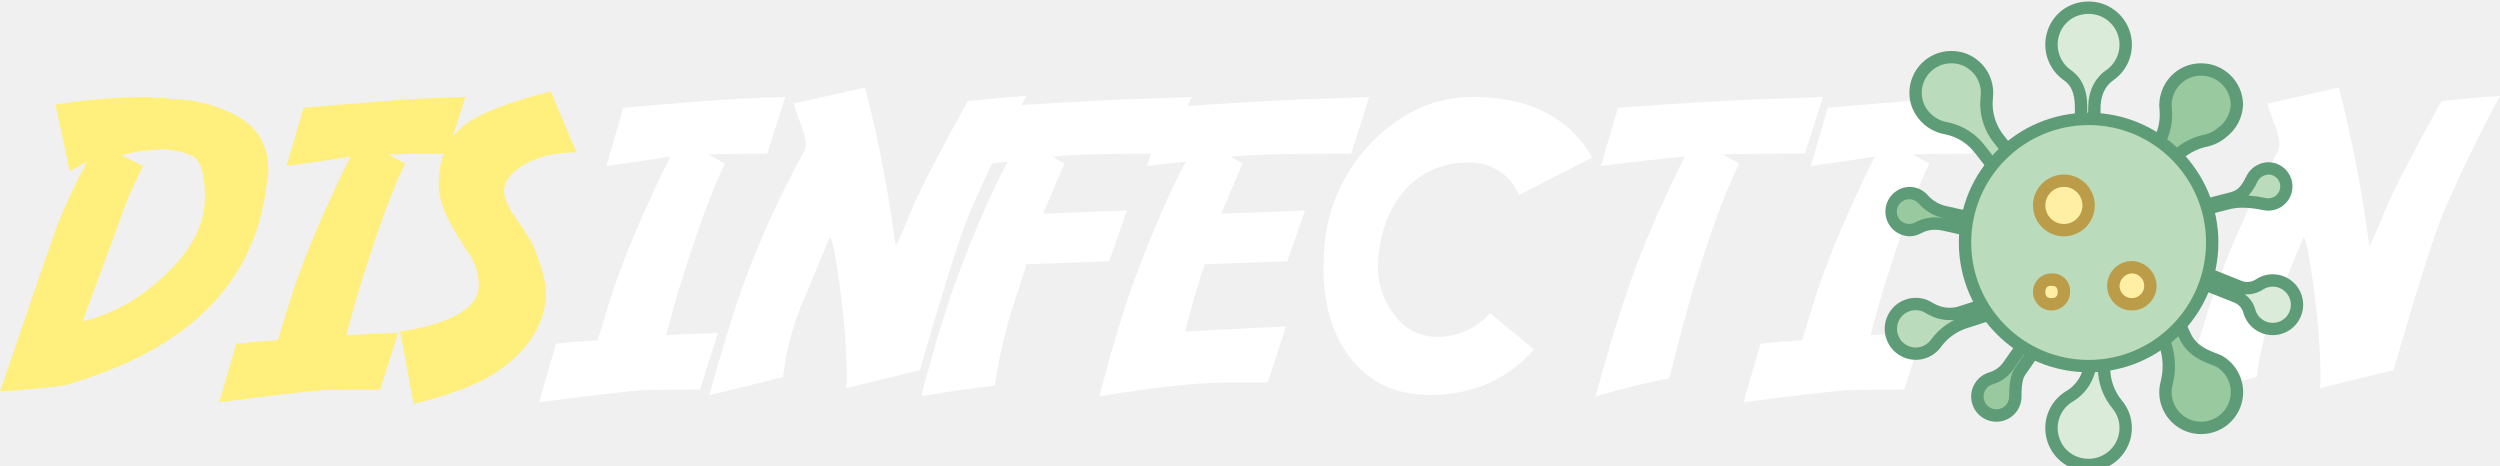
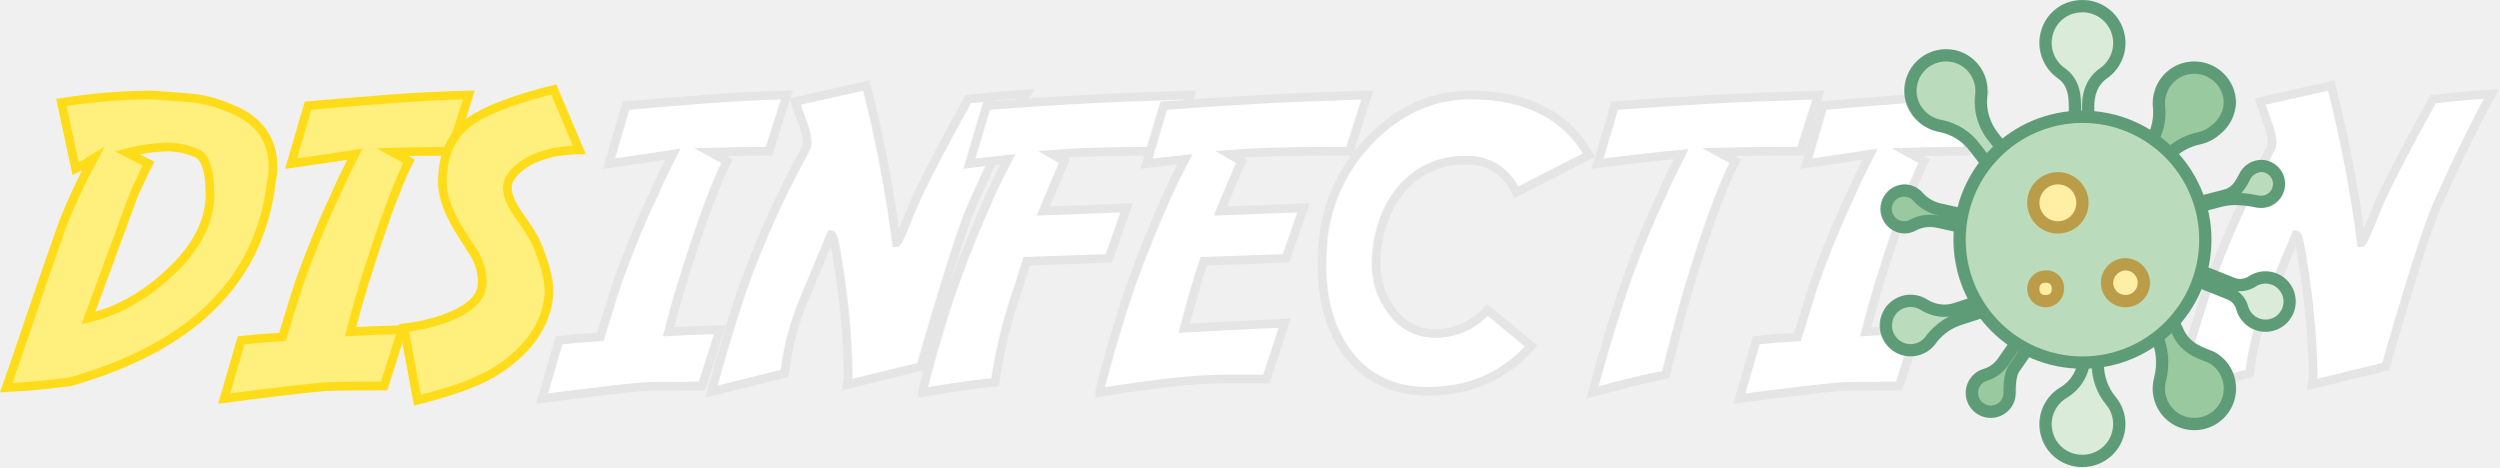
- <svg xmlns="http://www.w3.org/2000/svg" viewBox="0 0 572.418 106.64">
-   <defs>
-     <style>.a{fill:#ffef7c;}.b{fill:#fff;}.c{fill:#99c99e;}.d{fill:#5e9c77;}.e{fill:#bbdcbc;}.f{fill:#daebd9;}.g{fill:#ffefa4;}.h{fill:#bb9c48;}</style>
+ <svg xmlns="http://www.w3.org/2000/svg" viewBox="0 0 575.605 107.541" version="1.1" id="svg86" width="575.605" height="107.541">
+   <defs id="defs4">
+     <style id="style2">.a{fill:#ffef7c;}.b{fill:#fff;}.c{fill:#99c99e;}.d{fill:#5e9c77;}.e{fill:#bbdcbc;}.f{fill:#daebd9;}.g{fill:#ffefa4;}.h{fill:#bb9c48;}</style>
  </defs>
-   <path class="a" d="M18.307,87.148l-3.339,1.057Q7.066,89.264,0,89.6,1.112,86.48,5.9,72.4q2.337-7.011,7.234-20.866a134.257,134.257,0,0,1,6.845-14.58q-1.5.948-4.007,2.227L12.687,23.936A135.913,135.913,0,0,1,32.5,22.211q1.891,0,4.285.223,6.621.5,7.568.667a32.476,32.476,0,0,1,7.734,2.393q9.348,3.9,9.349,13.355a14.45,14.45,0,0,1-.39,3.394Q57.257,74.741,18.307,87.148ZM27.655,49.81,18.919,73.571Q30.048,70.957,39.4,61.385q7.512-7.846,7.512-16.248,0-8.514-3.283-9.627a18.05,18.05,0,0,0-5.954-1.336H37.5a42.189,42.189,0,0,0-9.682,1.336l4.952,2.5q-.668,1.168-3.338,7.011Q28.935,46.417,27.655,49.81Z" />
-   <path class="a" d="M63.6,77.912l1.558-5.064q.5-1.725,2.226-7.067a216.177,216.177,0,0,1,8.458-20.644q1.391-3.284,4.451-9.293-4.841.78-14.69,2.17L69.5,24.659q7.012-.612,17.584-1.447,11.073-.834,19.476-1l-4.118,12.965q-8.569,0-13.522.167l3.84,2.114q-1.337,2.56-3.339,7.68-2.559,6.288-7.067,20.644-1.614,5.287-3.06,10.962,1.446-.055,4.952-.278l6.9-.223L87.028,89.207q-10.406,0-13.577.167-5.121.39-23.26,2.727l3.9-13.411,4.451-.445Q60.485,78.134,63.6,77.912Z" />
-   <path class="a" d="M131.989,34.842a36.077,36.077,0,0,0-6.288.668q-6.567,1.559-9.348,5.342a4.744,4.744,0,0,0-.946,2.782q0,2.45,2.56,6.121a61.659,61.659,0,0,1,3.894,6.01q3.115,7.29,3.117,11.351v1.113Q124.087,78.3,113.4,85.368q-5.787,3.9-18.7,7.122L91.591,75.852a43.935,43.935,0,0,0,8.792-1.947q9.236-3.172,9.237-8.458v-.556a13.353,13.353,0,0,0-1.725-6.01q-.947-1.391-3.283-5.119-4.173-6.623-4.174-11.463,0-10.35,7.735-14.913,5.955-3.45,17.918-6.455Z" />
-   <path class="b" d="M136.83,77.912l1.559-5.064q.5-1.725,2.225-7.067a216.708,216.708,0,0,1,8.458-20.644q1.39-3.284,4.451-9.293-4.839.78-14.689,2.17l3.9-13.355q7.011-.612,17.584-1.447,11.072-.834,19.475-1l-4.117,12.965q-8.571,0-13.523.167l3.84,2.114q-1.335,2.56-3.339,7.68-2.559,6.288-7.066,20.644-1.614,5.287-3.061,10.962,1.446-.055,4.953-.278l6.9-.223-4.118,12.965q-10.407,0-13.577.167-5.121.39-23.26,2.727l3.895-13.411,4.452-.445Q133.712,78.134,136.83,77.912Z" />
-   <path class="b" d="M181.735,23.713,198.1,20.04a306.235,306.235,0,0,1,6.956,36.17q.278,0,2-4.118l1.781-4.34q2.892-6.789,12.742-24.6l1.836-.167q5.008-.612,11.574-1-5.953,10.851-12.575,25.764-2.337,5.4-6.956,20.644-1.279,4.062-4.841,16.36L193.7,88.873a13.738,13.738,0,0,0,.223-2.893,178.13,178.13,0,0,0-2.393-25.374q-.889-6.231-1.558-6.233L184.128,68.4a62.355,62.355,0,0,0-4.841,17.918l-16.86,4.173q2.949-10.9,6.622-22.091a211.5,211.5,0,0,1,8.4-20.644q2.448-5.343,6.788-13.355a4.48,4.48,0,0,0,.279-1.336,15.448,15.448,0,0,0-1.168-4.618Q181.9,24.383,181.735,23.713Z" />
-   <path class="b" d="M227.754,88.317q-7.345.78-16.693,2.393v-.167q0-.612,2.336-8.959,2.783-9.683,4.953-15.8,3.674-10.239,8.346-20.644,1.782-3.9,4.007-8.125-4.73.5-8.848,1l3.952-13.355q9.236-.721,22.09-1.447,7.68-.444,24.818-1L268.6,35.176h-5.119q-14.413,0-22.538.668l2.783,1.613q-.667,1.449-3.283,7.68-.723,1.614-1.614,3.783l19.2-.723-4.061,11.63-18.919.668q-1,3.283-1.614,5.119A120.942,120.942,0,0,0,227.754,88.317Z" />
-   <path class="b" d="M313.5,22.211l-4.117,12.965h-5.12q-14.414,0-22.537.668l2.783,1.613q-.669,1.449-3.283,7.68-.724,1.614-1.614,3.783l19.2-.723-4.062,11.63-18.92.668q-2.058,6.066-4.507,15.413,7.734-.444,23.149-1.168l-4.23,12.854h-9.57q-9.8,0-28.824,3.116v-.167q0-.612,2.337-8.959,2.781-9.683,4.952-15.8,3.672-10.239,8.346-20.644,1.782-3.9,4.007-8.125-4.729.5-8.847,1L266.6,24.659q9.236-.721,22.091-1.447Q296.365,22.768,313.5,22.211Z" />
-   <path class="b" d="M351.23,80.026q-9.293,10.406-23.816,10.406-11.74,0-18.307-8.57-6.066-7.9-6.065-20.533,0-2.726.278-5.787a38.372,38.372,0,0,1,11.185-23.371q9.96-9.96,22.759-9.96,19.308,0,27.321,13.855l-16.805,8.57a11.917,11.917,0,0,0-11.63-7.4,18.711,18.711,0,0,0-13.855,5.62q-5.231,5.4-6.511,14.3a26.883,26.883,0,0,0-.277,3.506,17.864,17.864,0,0,0,3.727,11.407,12.143,12.143,0,0,0,10.073,5.063,15.809,15.809,0,0,0,11.851-5.453Z" />
-   <path class="b" d="M417.393,22.211l-4.119,12.965h-5.341q-7.846,0-13.578.167l3.895,2.114q-4.284,8.181-10.461,28.324-2.226,7.624-5.564,20.756l-.446.166q-6.009,1.114-16.415,4.007,3.284-12.465,7.512-24.929a208.742,208.742,0,0,1,8.458-20.644q1.337-3.172,4.452-9.293-8.46.78-19.253,2.17l3.95-13.355q9.682-.721,22.091-1.447Q400.2,22.768,417.393,22.211Z" />
-   <path class="b" d="M412.606,77.912l1.559-5.064q.5-1.725,2.226-7.067a216.177,216.177,0,0,1,8.458-20.644q1.389-3.284,4.451-9.293-4.841.78-14.69,2.17l3.895-13.355q7.013-.612,17.584-1.447,11.073-.834,19.475-1l-4.117,12.965q-8.571,0-13.522.167l3.84,2.114q-1.336,2.56-3.339,7.68-2.559,6.288-7.067,20.644-1.614,5.287-3.06,10.962,1.446-.055,4.952-.278l6.9-.223-4.118,12.965q-10.406,0-13.577.167-5.121.39-23.26,2.727l3.9-13.411,4.451-.445Q409.49,78.134,412.606,77.912Z" />
-   <path class="b" d="M519.166,23.713l16.359-3.673a306.032,306.032,0,0,1,6.956,36.17q.279,0,2-4.118l1.782-4.34q2.891-6.789,12.742-24.6l1.836-.167q5.008-.612,11.574-1-5.955,10.851-12.575,25.764-2.338,5.4-6.956,20.644-1.281,4.062-4.841,16.36L531.13,88.873a13.807,13.807,0,0,0,.223-2.893,178.13,178.13,0,0,0-2.393-25.374q-.891-6.231-1.559-6.233L521.559,68.4a62.322,62.322,0,0,0-4.841,17.918l-16.861,4.173q2.949-10.9,6.622-22.091a211.79,211.79,0,0,1,8.4-20.644q2.448-5.343,6.788-13.355a4.5,4.5,0,0,0,.278-1.336,15.417,15.417,0,0,0-1.168-4.618Q519.331,24.383,519.166,23.713Z" />
-   <path class="c" d="M504,97.974a8.156,8.156,0,0,1-7.884-10.352,15.549,15.549,0,0,0-1.033-10.482L488.91,63.262l4.426-1.967c1.468,3.356,5.368,12.254,6.987,15.692,1.55,3.305,4.728,4.517,6.627,5.241a8.784,8.784,0,0,1,1.206.509,8.239,8.239,0,0,1,4.027,7.053A8.186,8.186,0,0,1,504,97.974Z" />
-   <path class="d" d="M492.611,63.166c1.732,3.956,4.967,11.305,6.43,14.421,1.794,3.82,5.3,5.159,7.4,5.957.356.136.846.323.993.407A6.773,6.773,0,0,1,504,96.559a6.742,6.742,0,0,1-6.523-8.55,16.961,16.961,0,0,0-1.1-11.446L490.78,63.978l1.831-.812m1.455-3.744-7.021,3.121,6.743,15.171a14.089,14.089,0,0,1,.965,9.52,9.582,9.582,0,0,0,6.792,11.852,10.186,10.186,0,0,0,2.451.3,9.6,9.6,0,0,0,4.879-17.874c-1.43-.846-5.55-1.466-7.273-5.134C499.59,72.1,494.066,59.422,494.066,59.422Z" />
-   <path class="c" d="M489.543,38.752l3.314-4.143a12.768,12.768,0,0,0,3.014-9.548,8.019,8.019,0,0,1,.413-3.682,8.122,8.122,0,0,1,5.615-5.218,8.241,8.241,0,0,1,10.284,7.726,8.38,8.38,0,0,1-3.371,6.438,8.423,8.423,0,0,1-3.486,1.814,13.791,13.791,0,0,0-8.012,4.675l-3.976,4.969Z" />
-   <path class="d" d="M504,17.321a6.812,6.812,0,0,1,6.772,6.6,6.978,6.978,0,0,1-2.85,5.306,7.028,7.028,0,0,1-2.895,1.528,15.207,15.207,0,0,0-8.815,5.176L493.115,39.8l-1.582-1.264,2.431-3.04a14.182,14.182,0,0,0,3.314-10.612,6.6,6.6,0,0,1,.345-3.036,6.769,6.769,0,0,1,4.618-4.308A7.491,7.491,0,0,1,504,17.321m0-2.83a10.188,10.188,0,0,0-2.434.3,9.574,9.574,0,0,0-6.616,6.127,9.389,9.389,0,0,0-.478,4.327,11.491,11.491,0,0,1-2.717,8.484l-4.2,5.247,6,4.8,4.859-6.075a12.4,12.4,0,0,1,7.208-4.18,9.745,9.745,0,0,0,4.078-2.1,9.748,9.748,0,0,0,3.894-7.57A9.6,9.6,0,0,0,504,14.491Z" />
-   <path class="c" d="M445.139,51.425a9.422,9.422,0,0,0-2.077-.235,7.83,7.83,0,0,0-3.848.967,4.089,4.089,0,0,1-2.027.532,4.245,4.245,0,0,1,0-8.484,4.2,4.2,0,0,1,3.226,1.509,9.311,9.311,0,0,0,5.2,2.917l15.358,3.427-.614,2.762Z" />
-   <path class="d" d="M437.185,45.62a2.786,2.786,0,0,1,2.142,1.005A10.655,10.655,0,0,0,445.25,50a10.837,10.837,0,0,0-2.185-.223,9.294,9.294,0,0,0-4.547,1.146,2.685,2.685,0,0,1-1.333.348,2.825,2.825,0,1,1,0-5.649m0-2.83a5.657,5.657,0,0,0,0,11.309,5.532,5.532,0,0,0,2.716-.711,6.425,6.425,0,0,1,3.161-.783,8.262,8.262,0,0,1,1.769.2l16.6,3.7,1.231-5.521L445.923,47.25a7.911,7.911,0,0,1-4.426-2.442A5.616,5.616,0,0,0,437.185,42.79Z" />
-   <path class="c" d="M457.1,95.144a4.347,4.347,0,0,1-1.216-8.518A7.537,7.537,0,0,0,459.83,83.8c1.845-2.7,6.46-9.239,8.336-11.894l2.4,1.681c-1.766,2.488-5.923,8.354-8.082,11.532-.911,1.347-1.033,3.588-1.033,5.6a4.376,4.376,0,0,1-4.329,4.421Z" />
-   <path class="d" d="M468.509,73.877l.079.054q-3.678,5.169-7.276,10.4c-1.129,1.664-1.282,4.165-1.279,6.469a2.927,2.927,0,1,1-3.755-2.816,8.871,8.871,0,0,0,4.715-3.379c1.6-2.337,5.348-7.655,7.516-10.725m-.685-3.936S461.01,79.576,458.661,83a6.068,6.068,0,0,1-3.17,2.261,5.765,5.765,0,1,0,7.372,5.533c0-.988-.022-3.682.79-4.879q4.395-6.369,8.888-12.669Z" />
-   <path class="e" d="M453.5,34.391a12.86,12.86,0,0,0-7.918-5.037A8.516,8.516,0,0,1,438.7,22.52a8.186,8.186,0,0,1,6.833-9.346,8.055,8.055,0,0,1,1.26-.1,8.716,8.716,0,0,1,1.956.223,8.2,8.2,0,0,1,5.815,5.4,8.1,8.1,0,0,1,.34,3.642,12.938,12.938,0,0,0,2.926,9.7L472.8,51.3l-3.829,2.983Z" />
-   <path class="d" d="M446.792,14.491a7.424,7.424,0,0,1,1.639.19,6.791,6.791,0,0,1,5.068,7.465,14.345,14.345,0,0,0,3.212,10.774l14.1,18.134-1.6,1.242-14.6-18.771a14.286,14.286,0,0,0-8.8-5.566,6.776,6.776,0,0,1-1.919-.634,6.89,6.89,0,0,1-3.8-5.006,6.774,6.774,0,0,1,6.693-7.828m0-2.829A9.6,9.6,0,0,0,437.3,22.729a9.742,9.742,0,0,0,5.337,7.126,9.567,9.567,0,0,0,2.722.894,11.511,11.511,0,0,1,7.027,4.511l16.337,21.006,6.062-4.717L458.944,31.182a11.672,11.672,0,0,1-2.643-8.639,9.488,9.488,0,0,0-.394-4.271,9.6,9.6,0,0,0-6.845-6.35A10.146,10.146,0,0,0,446.792,11.662Z" />
-   <path class="e" d="M438.642,80.994a5.7,5.7,0,0,1-1.551-11.189,6.283,6.283,0,0,1,1.554-.2,5.635,5.635,0,0,1,3.008.863,9.012,9.012,0,0,0,4.788,1.418,8.183,8.183,0,0,0,2.536-.4l13.156-4.27.773,2.377L449.5,73.942a13.159,13.159,0,0,0-6.324,4.8A5.66,5.66,0,0,1,438.642,80.994Z" />
-   <path class="d" d="M438.642,71.016a4.226,4.226,0,0,1,2.255.648,10.428,10.428,0,0,0,5.539,1.633,9.481,9.481,0,0,0,1.027-.054,15.4,15.4,0,0,0-5.417,4.644,4.285,4.285,0,0,1-7.581-3.571,4.217,4.217,0,0,1,4.177-3.3m24.4-5.586-14.5,4.706a6.822,6.822,0,0,1-2.1.331,7.6,7.6,0,0,1-4.033-1.2,7.111,7.111,0,0,0-10.7,4.454A7.114,7.114,0,0,0,444.3,79.6a11.814,11.814,0,0,1,5.634-4.313l14.75-4.788Z" />
-   <path class="e" d="M494.954,49.526l4.372-1.118c3.951-1.005,8.926-2.273,11.5-2.966,1.738-.464,3.1-1.044,4.7-4.3a4.317,4.317,0,0,1,3.843-2.6,4.137,4.137,0,1,1-.835,8.19,24.693,24.693,0,0,0-5.034-.6,13.99,13.99,0,0,0-3.5.419L495.175,50.38Z" />
-   <path class="d" d="M519.368,39.961a2.722,2.722,0,1,1-.549,5.385,30.314,30.314,0,0,0-3.979-.58,12.191,12.191,0,0,0,1.953-3,3.035,3.035,0,0,1,2.575-1.8m0-2.83a5.759,5.759,0,0,0-5.114,3.39c-1.395,2.835-2.383,3.181-3.792,3.557-4.692,1.259-17.367,4.435-17.228,4.443l.925,3.586,16.2-4.177a12.508,12.508,0,0,1,3.147-.377,23.849,23.849,0,0,1,4.746.566,5.549,5.549,0,1,0,1.118-10.988Z" />
-   <path class="f" d="M478.227,106.46a9.139,9.139,0,0,1-2.372-.316,8.333,8.333,0,0,1-5.793-5.757,8.422,8.422,0,0,1,3.662-9.57,9.7,9.7,0,0,0,4.924-8.218v-.5a6.6,6.6,0,0,0-.786-2.906,3.243,3.243,0,0,1-.215-.5c.011-.365,1.027-1.1,2.558-1.1s2.544.739,2.544,1.228l-.272.668a7.523,7.523,0,0,0-.719,2.771v1.964a13.173,13.173,0,0,0,3.014,8.393,8.27,8.27,0,0,1,1.939,5.354,8.477,8.477,0,0,1-8.484,8.484Z" />
-   <path class="d" d="M480.205,79.013a2.84,2.84,0,0,1,.886.136,8.358,8.358,0,0,0-.745,3.113v1.964a14.569,14.569,0,0,0,3.342,9.3,6.9,6.9,0,0,1,1.611,4.452,7.083,7.083,0,0,1-7.075,7.074,7.743,7.743,0,0,1-2-.269,6.9,6.9,0,0,1-4.794-4.762,7.034,7.034,0,0,1,3.042-8,11.253,11.253,0,0,0,5.589-9.25h0V82.1a7.341,7.341,0,0,0-.676-2.975,2.956,2.956,0,0,1,.818-.113m0-2.83c-2.188,0-3.962,1.183-3.962,2.641,0,.656.99,1.74.99,3.277v.5a8.373,8.373,0,0,1-4.253,7.018,9.87,9.87,0,0,0-4.282,11.144,9.754,9.754,0,0,0,6.792,6.755,10.536,10.536,0,0,0,2.734.365,9.9,9.9,0,0,0,9.905-9.9,9.739,9.739,0,0,0-2.264-6.257,11.71,11.71,0,0,1-2.689-7.488V82.265c0-1.257.991-2.782.991-3.439C484.167,77.366,482.392,76.183,480.205,76.183Z" />
-   <path class="f" d="M520.37,75.334a5.554,5.554,0,0,1-5.346-4.092,4.895,4.895,0,0,0-2.889-3.265c-.006,0-5.912-2.332-7.87-3.136a5.625,5.625,0,0,0-2.109-.334l-.883.011a1.285,1.285,0,0,1-.223-.014,2.441,2.441,0,0,1,.113-2.221c.459-1.047,1.206-1.542,1.571-1.548a1.507,1.507,0,0,0,.1.141,4.314,4.314,0,0,0,1.947,1.594c2.012.755,7.983,3.18,7.983,3.18a4.691,4.691,0,0,0,1.76.34,5.189,5.189,0,0,0,2.855-.88,5.487,5.487,0,0,1,4.279-.741,5.607,5.607,0,0,1,4.16,4.264,5.559,5.559,0,0,1-5.447,6.7Z" />
-   <path class="d" d="M502.536,62.688a5.543,5.543,0,0,0,.523.438c-.23-.02-.46-.032-.69-.034a2.371,2.371,0,0,1,.167-.4m17.834,2.943a4.144,4.144,0,1,1-3.979,5.238,6.345,6.345,0,0,0-2.431-3.5,6.622,6.622,0,0,0,4.194-1.081,4.041,4.041,0,0,1,2.216-.662m-17.631-6.317a3.592,3.592,0,0,0-2.875,2.4c-.77,1.766-.441,3.611.736,4.126a2.05,2.05,0,0,0,.744.091c.246,0,.524-.012.812-.012a4.175,4.175,0,0,1,1.568.23c1.964.8,7.881,3.141,7.881,3.141a3.457,3.457,0,0,1,2.052,2.323A6.97,6.97,0,1,0,520.37,62.8a6.857,6.857,0,0,0-3.764,1.123,3.827,3.827,0,0,1-2.083.645,3.281,3.281,0,0,1-1.228-.234s-6-2.437-8.02-3.195c-1.09-.411-1.375-1.469-1.885-1.693A1.617,1.617,0,0,0,502.739,59.314Z" />
-   <path class="f" d="M478.224,34.584c-2.932,0-5.685-1.591-5.685-2.544a2.181,2.181,0,0,1,1.236-1.69,5.309,5.309,0,0,0,2.728-4.525v-.781c0-2.929-.382-5.909-3.135-7.839a8.537,8.537,0,0,1-3.24-9.6,8.32,8.32,0,0,1,5.7-5.529,9.332,9.332,0,0,1,2.4-.323A8.49,8.49,0,0,1,483.1,17.2c-2.363,1.661-3.563,4.262-3.563,7.731v.891a5.309,5.309,0,0,0,2.728,4.525,2.193,2.193,0,0,1,1.234,1.69C483.493,33.044,481.133,34.584,478.224,34.584Z" />
-   <path class="d" d="M478.224,3.172a7.073,7.073,0,0,1,4.058,12.867c-2.765,1.942-4.166,4.93-4.166,8.889v.894a6.782,6.782,0,0,0,3.4,5.731,2.209,2.209,0,0,1,.487.39,5.95,5.95,0,0,1-3.781,1.226,7.257,7.257,0,0,1-4.146-1.271,2.191,2.191,0,0,1,.439-.345,6.781,6.781,0,0,0,3.4-5.731v-.775c0-2.071,0-6.381-3.744-9a7.14,7.14,0,0,1-2.691-8.029,6.878,6.878,0,0,1,4.709-4.57,7.768,7.768,0,0,1,2.032-.277m0-2.83a10.6,10.6,0,0,0-2.773.376,9.711,9.711,0,0,0-6.682,6.492,9.959,9.959,0,0,0,3.781,11.156c2.224,1.556,2.536,3.967,2.536,6.681v.778a3.949,3.949,0,0,1-2.052,3.317,3.51,3.51,0,0,0-1.91,2.895c0,2.187,3.817,3.962,7.1,3.962s6.684-1.775,6.684-3.962A3.517,3.517,0,0,0,483,29.142a3.956,3.956,0,0,1-2.052-3.317v-.894c0-2.688.762-5.029,2.96-6.574A9.9,9.9,0,0,0,478.224.342Z" />
-   <path class="e" d="M478.224,83.824a28.3,28.3,0,1,1,28.3-28.3A28.331,28.331,0,0,1,478.224,83.824Z" />
-   <path class="d" d="M478.224,28.641A26.884,26.884,0,1,1,451.34,55.525a26.916,26.916,0,0,1,26.884-26.884m0-2.83a29.714,29.714,0,1,0,29.714,29.714A29.713,29.713,0,0,0,478.224,25.811Z" />
-   <circle class="g" cx="472.564" cy="47.035" r="5.66" />
-   <path class="h" d="M472.564,42.79a4.245,4.245,0,1,1-4.245,4.245,4.251,4.251,0,0,1,4.245-4.245m0-2.829a7.075,7.075,0,1,0,7.075,7.074A7.1,7.1,0,0,0,472.564,39.961Z" />
-   <path class="g" d="M469.734,69.675a2.83,2.83,0,1,1,2.83-2.83A2.6,2.6,0,0,1,469.734,69.675Z" />
-   <path class="h" d="M469.734,65.43c.979,0,1.415.436,1.415,1.415s-.436,1.415-1.415,1.415-1.415-.436-1.415-1.415.436-1.415,1.415-1.415m0-2.83a4.245,4.245,0,1,0,4.245,4.245A4.009,4.009,0,0,0,469.734,62.6Z" />
-   <path class="g" d="M488.129,69.675a4.245,4.245,0,1,1,4.244-4.245A4.413,4.413,0,0,1,488.129,69.675Z" />
-   <path class="h" d="M488.129,62.6a2.83,2.83,0,1,1-2.83,2.83,2.98,2.98,0,0,1,2.83-2.83m0-2.83a5.66,5.66,0,1,0,5.659,5.66A5.8,5.8,0,0,0,488.129,59.77Z" />
+   <path class="a" d="m 19.75,86.807 -3.339,1.057 q -7.902,1.059 -14.968,1.395 1.112,-3.12 5.9,-17.2 2.337,-7.011 7.234,-20.866 a 134.257,134.257 0 0 1 6.845,-14.58 q -1.5,0.948 -4.007,2.227 l -3.285,-15.245 a 135.913,135.913 0 0 1 19.813,-1.725 q 1.891,0 4.285,0.223 6.621,0.5 7.568,0.667 a 32.476,32.476 0 0 1 7.734,2.393 q 9.348,3.9 9.349,13.355 a 14.45,14.45 0 0 1 -0.39,3.394 q -3.789,32.498 -42.739,44.905 z m 9.348,-37.338 -8.736,23.761 q 11.129,-2.614 20.481,-12.186 7.512,-7.846 7.512,-16.248 0,-8.514 -3.283,-9.627 a 18.05,18.05 0 0 0 -5.954,-1.336 h -0.175 a 42.189,42.189 0 0 0 -9.682,1.336 l 4.952,2.5 q -0.668,1.168 -3.338,7.011 -0.497,1.396 -1.777,4.789 z" id="path8" style="stroke:#ffdc1a;stroke-width:2;stroke-miterlimit:4;stroke-dasharray:none;stroke-opacity:1" />
+   <path class="a" d="m 65.043,77.571 1.558,-5.064 q 0.5,-1.725 2.226,-7.067 a 216.177,216.177 0 0 1 8.458,-20.644 q 1.391,-3.284 4.451,-9.293 -4.841,0.78 -14.69,2.17 l 3.897,-13.355 q 7.012,-0.612 17.584,-1.447 11.073,-0.834 19.476,-1 l -4.118,12.965 q -8.569,0 -13.522,0.167 l 3.84,2.114 q -1.337,2.56 -3.339,7.68 -2.559,6.288 -7.067,20.644 -1.614,5.287 -3.06,10.962 1.446,-0.055 4.952,-0.278 l 6.9,-0.223 -4.118,12.964 q -10.406,0 -13.577,0.167 -5.121,0.39 -23.26,2.727 l 3.9,-13.411 4.451,-0.445 q 1.943,-0.111 5.058,-0.333 z" id="path10" style="stroke:#ffdc1a;stroke-width:2;stroke-miterlimit:4;stroke-dasharray:none;stroke-opacity:1" />
+   <path class="a" d="m 133.432,34.501 a 36.077,36.077 0 0 0 -6.288,0.668 q -6.567,1.559 -9.348,5.342 a 4.744,4.744 0 0 0 -0.946,2.782 q 0,2.45 2.56,6.121 a 61.659,61.659 0 0 1 3.894,6.01 q 3.115,7.29 3.117,11.351 v 1.113 q -0.891,10.071 -11.578,17.139 -5.787,3.9 -18.7,7.122 l -3.109,-16.638 a 43.935,43.935 0 0 0 8.792,-1.947 q 9.236,-3.172 9.237,-8.458 V 64.55 a 13.353,13.353 0 0 0 -1.725,-6.01 q -0.947,-1.391 -3.283,-5.119 -4.173,-6.623 -4.174,-11.463 0,-10.35 7.735,-14.913 5.955,-3.45 17.918,-6.455 z" id="path12" style="stroke:#ffdc1a;stroke-width:2;stroke-miterlimit:4;stroke-dasharray:none;stroke-opacity:1" />
+   <path class="b" d="m 138.273,77.571 1.559,-5.064 q 0.5,-1.725 2.225,-7.067 a 216.708,216.708 0 0 1 8.458,-20.644 q 1.39,-3.284 4.451,-9.293 -4.839,0.78 -14.689,2.17 l 3.9,-13.355 q 7.011,-0.612 17.584,-1.447 11.072,-0.834 19.475,-1 l -4.117,12.965 q -8.571,0 -13.523,0.167 l 3.84,2.114 q -1.335,2.56 -3.339,7.68 -2.559,6.288 -7.066,20.644 -1.614,5.287 -3.061,10.962 1.446,-0.055 4.953,-0.278 l 6.9,-0.223 -4.118,12.965 q -10.407,0 -13.577,0.167 -5.121,0.39 -23.26,2.727 l 3.895,-13.411 4.452,-0.445 q 1.94,-0.112 5.058,-0.334 z" id="path14" style="stroke:#e5e5e5;stroke-width:2;stroke-miterlimit:4;stroke-dasharray:none;stroke-opacity:1" />
+   <path class="b" d="m 183.178,23.372 16.365,-3.673 a 306.235,306.235 0 0 1 6.956,36.17 q 0.278,0 2,-4.118 l 1.781,-4.34 q 2.892,-6.789 12.742,-24.6 l 1.836,-0.167 q 5.008,-0.612 11.574,-1 -5.953,10.851 -12.575,25.764 -2.337,5.4 -6.956,20.644 -1.279,4.062 -4.841,16.36 l -16.917,4.12 a 13.738,13.738 0 0 0 0.223,-2.893 178.13,178.13 0 0 0 -2.393,-25.374 q -0.889,-6.231 -1.558,-6.233 l -5.844,14.027 a 62.355,62.355 0 0 0 -4.841,17.918 l -16.86,4.173 q 2.949,-10.9 6.622,-22.091 a 211.5,211.5 0 0 1 8.4,-20.644 q 2.448,-5.343 6.788,-13.355 a 4.48,4.48 0 0 0 0.279,-1.336 15.448,15.448 0 0 0 -1.168,-4.618 q -1.448,-4.064 -1.613,-4.734 z" id="path16" style="stroke:#e5e5e5;stroke-width:2;stroke-miterlimit:4;stroke-dasharray:none;stroke-opacity:1" />
+   <path class="b" d="m 229.197,87.976 q -7.345,0.78 -16.693,2.393 v -0.167 q 0,-0.612 2.336,-8.959 2.783,-9.683 4.953,-15.8 3.674,-10.239 8.346,-20.644 1.782,-3.9 4.007,-8.125 -4.73,0.5 -8.848,1 l 3.952,-13.355 q 9.236,-0.721 22.09,-1.447 7.68,-0.444 24.818,-1 l -4.115,12.963 h -5.119 q -14.413,0 -22.538,0.668 l 2.783,1.613 q -0.667,1.449 -3.283,7.68 -0.723,1.614 -1.614,3.783 l 19.2,-0.723 -4.061,11.63 -18.919,0.668 q -1,3.283 -1.614,5.119 a 120.942,120.942 0 0 0 -5.681,22.703 z" id="path18" style="stroke:#e5e5e5;stroke-width:2;stroke-miterlimit:4;stroke-dasharray:none;stroke-opacity:1" />
+   <path class="b" d="m 314.943,21.87 -4.117,12.965 h -5.12 q -14.414,0 -22.537,0.668 l 2.783,1.613 q -0.669,1.449 -3.283,7.68 -0.724,1.614 -1.614,3.783 l 19.2,-0.723 -4.062,11.63 -18.92,0.668 q -2.058,6.066 -4.507,15.413 7.734,-0.444 23.149,-1.168 l -4.23,12.854 h -9.57 q -9.8,0 -28.824,3.116 v -0.167 q 0,-0.612 2.337,-8.959 2.781,-9.683 4.952,-15.8 3.672,-10.239 8.346,-20.644 1.782,-3.9 4.007,-8.125 -4.729,0.5 -8.847,1 l 3.957,-13.356 q 9.236,-0.721 22.091,-1.447 7.674,-0.444 24.809,-1.001 z" id="path20" style="stroke:#e5e5e5;stroke-width:2;stroke-miterlimit:4;stroke-dasharray:none;stroke-opacity:1" />
+   <path class="b" d="m 352.673,79.685 q -9.293,10.406 -23.816,10.406 -11.74,0 -18.307,-8.57 -6.066,-7.9 -6.065,-20.533 0,-2.726 0.278,-5.787 a 38.372,38.372 0 0 1 11.185,-23.371 q 9.96,-9.96 22.759,-9.96 19.308,0 27.321,13.855 l -16.805,8.57 a 11.917,11.917 0 0 0 -11.63,-7.4 18.711,18.711 0 0 0 -13.855,5.62 q -5.231,5.4 -6.511,14.3 a 26.883,26.883 0 0 0 -0.277,3.506 17.864,17.864 0 0 0 3.727,11.407 12.143,12.143 0 0 0 10.073,5.063 15.809,15.809 0 0 0 11.851,-5.453 z" id="path22" style="stroke:#e5e5e5;stroke-width:2;stroke-miterlimit:4;stroke-dasharray:none;stroke-opacity:1" />
+   <path class="b" d="m 418.836,21.87 -4.119,12.965 h -5.341 q -7.846,0 -13.578,0.167 l 3.895,2.114 q -4.284,8.181 -10.461,28.324 -2.226,7.624 -5.564,20.756 l -0.446,0.166 q -6.009,1.114 -16.415,4.007 3.284,-12.465 7.512,-24.929 a 208.742,208.742 0 0 1 8.458,-20.644 q 1.337,-3.172 4.452,-9.293 -8.46,0.78 -19.253,2.17 l 3.95,-13.355 q 9.682,-0.721 22.091,-1.447 7.626,-0.444 24.819,-1.001 z" id="path24" style="stroke:#e5e5e5;stroke-width:2;stroke-miterlimit:4;stroke-dasharray:none;stroke-opacity:1" />
+   <path class="b" d="m 414.049,77.571 1.559,-5.064 q 0.5,-1.725 2.226,-7.067 a 216.177,216.177 0 0 1 8.458,-20.644 q 1.389,-3.284 4.451,-9.293 -4.841,0.78 -14.69,2.17 l 3.895,-13.355 q 7.013,-0.612 17.584,-1.447 11.073,-0.834 19.475,-1 l -4.117,12.965 q -8.571,0 -13.522,0.167 l 3.84,2.114 q -1.336,2.56 -3.339,7.68 -2.559,6.288 -7.067,20.644 -1.614,5.287 -3.06,10.962 1.446,-0.055 4.952,-0.278 l 6.9,-0.223 -4.118,12.965 q -10.406,0 -13.577,0.167 -5.121,0.39 -23.26,2.727 l 3.9,-13.411 4.451,-0.445 q 1.943,-0.112 5.059,-0.334 z" id="path26" style="stroke:#e5e5e5;stroke-width:2;stroke-miterlimit:4;stroke-dasharray:none;stroke-opacity:1" />
+   <path class="b" d="m 520.609,23.372 16.359,-3.673 a 306.032,306.032 0 0 1 6.956,36.17 q 0.279,0 2,-4.118 l 1.782,-4.34 q 2.891,-6.789 12.742,-24.6 l 1.836,-0.167 q 5.008,-0.612 11.574,-1 -5.955,10.851 -12.575,25.764 -2.338,5.4 -6.956,20.644 -1.281,4.062 -4.841,16.36 l -16.913,4.12 a 13.807,13.807 0 0 0 0.223,-2.893 178.13,178.13 0 0 0 -2.393,-25.374 q -0.891,-6.231 -1.559,-6.233 l -5.842,14.027 a 62.322,62.322 0 0 0 -4.841,17.918 l -16.861,4.173 q 2.949,-10.9 6.622,-22.091 a 211.79,211.79 0 0 1 8.4,-20.644 q 2.448,-5.343 6.788,-13.355 a 4.5,4.5 0 0 0 0.278,-1.336 15.417,15.417 0 0 0 -1.168,-4.618 q -1.446,-4.064 -1.611,-4.734 z" id="path28" style="stroke:#e5e5e5;stroke-width:2;stroke-miterlimit:4;stroke-dasharray:none;stroke-opacity:1" />
+   <path class="c" d="m 505.443,97.633 a 8.156,8.156 0 0 1 -7.884,-10.352 15.549,15.549 0 0 0 -1.033,-10.482 l -6.173,-13.878 4.426,-1.967 c 1.468,3.356 5.368,12.254 6.987,15.692 1.55,3.305 4.728,4.517 6.627,5.241 a 8.784,8.784 0 0 1 1.206,0.509 8.239,8.239 0 0 1 4.027,7.053 8.186,8.186 0 0 1 -8.183,8.184 z" id="path30" />
+   <path class="d" d="m 494.054,62.825 c 1.732,3.956 4.967,11.305 6.43,14.421 1.794,3.82 5.3,5.159 7.4,5.957 0.356,0.136 0.846,0.323 0.993,0.407 a 6.773,6.773 0 0 1 -3.434,12.608 6.742,6.742 0 0 1 -6.523,-8.55 16.961,16.961 0 0 0 -1.1,-11.446 l -5.597,-12.585 1.831,-0.812 m 1.455,-3.744 -7.021,3.121 6.743,15.171 a 14.089,14.089 0 0 1 0.965,9.52 9.582,9.582 0 0 0 6.792,11.852 10.186,10.186 0 0 0 2.451,0.3 9.6,9.6 0 0 0 4.879,-17.874 c -1.43,-0.846 -5.55,-1.466 -7.273,-5.134 -2.012,-4.278 -7.536,-16.956 -7.536,-16.956 z" id="path32" />
+   <path class="c" d="m 490.986,38.411 3.314,-4.143 a 12.768,12.768 0 0 0 3.014,-9.548 8.019,8.019 0 0 1 0.413,-3.682 8.122,8.122 0 0 1 5.615,-5.218 8.241,8.241 0 0 1 10.284,7.726 8.38,8.38 0 0 1 -3.371,6.438 8.423,8.423 0 0 1 -3.486,1.814 13.791,13.791 0 0 0 -8.012,4.675 l -3.976,4.969 z" id="path34" />
+   <path class="d" d="m 505.443,16.98 a 6.812,6.812 0 0 1 6.772,6.6 6.978,6.978 0 0 1 -2.85,5.306 7.028,7.028 0 0 1 -2.895,1.528 15.207,15.207 0 0 0 -8.815,5.176 l -3.097,3.869 -1.582,-1.264 2.431,-3.04 a 14.182,14.182 0 0 0 3.314,-10.612 6.6,6.6 0 0 1 0.345,-3.036 6.769,6.769 0 0 1 4.618,-4.308 7.491,7.491 0 0 1 1.759,-0.219 m 0,-2.83 a 10.188,10.188 0 0 0 -2.434,0.3 9.574,9.574 0 0 0 -6.616,6.127 9.389,9.389 0 0 0 -0.478,4.327 11.491,11.491 0 0 1 -2.717,8.484 l -4.2,5.247 6,4.8 4.859,-6.075 a 12.4,12.4 0 0 1 7.208,-4.18 9.745,9.745 0 0 0 4.078,-2.1 9.748,9.748 0 0 0 3.894,-7.57 9.6,9.6 0 0 0 -9.594,-9.36 z" id="path36" />
+   <path class="c" d="m 446.582,51.084 a 9.422,9.422 0 0 0 -2.077,-0.235 7.83,7.83 0 0 0 -3.848,0.967 4.089,4.089 0 0 1 -2.027,0.532 4.245,4.245 0 0 1 0,-8.484 4.2,4.2 0 0 1 3.226,1.509 9.311,9.311 0 0 0 5.2,2.917 l 15.358,3.427 -0.614,2.762 z" id="path38" />
+   <path class="d" d="m 438.628,45.279 a 2.786,2.786 0 0 1 2.142,1.005 10.655,10.655 0 0 0 5.923,3.375 10.837,10.837 0 0 0 -2.185,-0.223 9.294,9.294 0 0 0 -4.547,1.146 2.685,2.685 0 0 1 -1.333,0.348 2.825,2.825 0 1 1 0,-5.649 m 0,-2.83 a 5.657,5.657 0 0 0 0,11.309 5.532,5.532 0 0 0 2.716,-0.711 6.425,6.425 0 0 1 3.161,-0.783 8.262,8.262 0 0 1 1.769,0.2 l 16.6,3.7 1.231,-5.521 -16.739,-3.736 a 7.911,7.911 0 0 1 -4.426,-2.442 5.616,5.616 0 0 0 -4.312,-2.018 z" id="path40" />
+   <path class="c" d="m 458.543,94.803 a 4.347,4.347 0 0 1 -1.216,-8.518 7.537,7.537 0 0 0 3.946,-2.826 c 1.845,-2.7 6.46,-9.239 8.336,-11.894 l 2.4,1.681 c -1.766,2.488 -5.923,8.354 -8.082,11.532 -0.911,1.347 -1.033,3.588 -1.033,5.6 a 4.376,4.376 0 0 1 -4.329,4.421 z" id="path42" />
+   <path class="d" d="m 469.952,73.536 0.079,0.054 q -3.678,5.169 -7.276,10.4 c -1.129,1.664 -1.282,4.165 -1.279,6.469 a 2.927,2.927 0 1 1 -3.755,-2.816 8.871,8.871 0 0 0 4.715,-3.379 c 1.6,-2.337 5.348,-7.655 7.516,-10.725 m -0.685,-3.936 c 0,0 -6.814,9.632 -9.163,13.056 a 6.068,6.068 0 0 1 -3.17,2.261 5.765,5.765 0 1 0 7.372,5.533 c 0,-0.988 -0.022,-3.682 0.79,-4.879 q 4.395,-6.369 8.888,-12.669 z" id="path44" />
+   <path class="e" d="m 454.943,34.05 a 12.86,12.86 0 0 0 -7.918,-5.037 8.516,8.516 0 0 1 -6.882,-6.834 8.186,8.186 0 0 1 6.833,-9.346 8.055,8.055 0 0 1 1.26,-0.1 8.716,8.716 0 0 1 1.956,0.223 8.2,8.2 0 0 1 5.815,5.4 8.1,8.1 0 0 1 0.34,3.642 12.938,12.938 0 0 0 2.926,9.7 l 14.97,19.261 -3.829,2.983 z" id="path46" />
+   <path class="d" d="m 448.235,14.15 a 7.424,7.424 0 0 1 1.639,0.19 6.791,6.791 0 0 1 5.068,7.465 14.345,14.345 0 0 0 3.212,10.774 l 14.1,18.134 -1.6,1.242 -14.6,-18.771 a 14.286,14.286 0 0 0 -8.8,-5.566 6.776,6.776 0 0 1 -1.919,-0.634 6.89,6.89 0 0 1 -3.8,-5.006 6.774,6.774 0 0 1 6.693,-7.828 m 0,-2.829 a 9.6,9.6 0 0 0 -9.485,11.067 9.742,9.742 0 0 0 5.337,7.126 9.567,9.567 0 0 0 2.722,0.894 11.511,11.511 0 0 1 7.027,4.511 l 16.337,21.006 6.062,-4.717 -15.841,-20.367 a 11.672,11.672 0 0 1 -2.643,-8.639 9.488,9.488 0 0 0 -0.394,-4.271 9.6,9.6 0 0 0 -6.845,-6.35 10.146,10.146 0 0 0 -2.27,-0.26 z" id="path48" />
+   <path class="e" d="m 440.085,80.653 a 5.7,5.7 0 0 1 -1.551,-11.189 6.283,6.283 0 0 1 1.554,-0.2 5.635,5.635 0 0 1 3.008,0.863 9.012,9.012 0 0 0 4.788,1.418 8.183,8.183 0 0 0 2.536,-0.4 l 13.156,-4.27 0.773,2.377 -13.406,4.349 a 13.159,13.159 0 0 0 -6.324,4.8 5.66,5.66 0 0 1 -4.534,2.252 z" id="path50" />
+   <path class="d" d="m 440.085,70.675 a 4.226,4.226 0 0 1 2.255,0.648 10.428,10.428 0 0 0 5.539,1.633 9.481,9.481 0 0 0 1.027,-0.054 15.4,15.4 0 0 0 -5.417,4.644 4.285,4.285 0 0 1 -7.581,-3.571 4.217,4.217 0 0 1 4.177,-3.3 m 24.4,-5.586 -14.5,4.706 a 6.822,6.822 0 0 1 -2.1,0.331 7.6,7.6 0 0 1 -4.033,-1.2 7.111,7.111 0 0 0 -10.7,4.454 7.114,7.114 0 0 0 12.591,5.879 11.814,11.814 0 0 1 5.634,-4.313 l 14.75,-4.788 z" id="path52" />
+   <path class="e" d="m 496.397,49.185 4.372,-1.118 c 3.951,-1.005 8.926,-2.273 11.5,-2.966 1.738,-0.464 3.1,-1.044 4.7,-4.3 a 4.317,4.317 0 0 1 3.843,-2.6 4.137,4.137 0 1 1 -0.835,8.19 24.693,24.693 0 0 0 -5.034,-0.6 13.99,13.99 0 0 0 -3.5,0.419 l -14.825,3.829 z" id="path54" />
+   <path class="d" d="m 520.811,39.62 a 2.722,2.722 0 1 1 -0.549,5.385 30.314,30.314 0 0 0 -3.979,-0.58 12.191,12.191 0 0 0 1.953,-3 3.035,3.035 0 0 1 2.575,-1.8 m 0,-2.83 a 5.759,5.759 0 0 0 -5.114,3.39 c -1.395,2.835 -2.383,3.181 -3.792,3.557 -4.692,1.259 -17.367,4.435 -17.228,4.443 l 0.925,3.586 16.2,-4.177 a 12.508,12.508 0 0 1 3.147,-0.377 23.849,23.849 0 0 1 4.746,0.566 5.549,5.549 0 1 0 1.118,-10.988 z" id="path56" />
+   <path class="f" d="m 479.67,106.119 a 9.139,9.139 0 0 1 -2.372,-0.316 8.333,8.333 0 0 1 -5.793,-5.757 8.422,8.422 0 0 1 3.662,-9.57 9.7,9.7 0 0 0 4.924,-8.218 v -0.5 a 6.6,6.6 0 0 0 -0.786,-2.906 3.243,3.243 0 0 1 -0.215,-0.5 c 0.011,-0.365 1.027,-1.1 2.558,-1.1 1.531,0 2.544,0.739 2.544,1.228 l -0.272,0.668 a 7.523,7.523 0 0 0 -0.719,2.771 v 1.964 a 13.173,13.173 0 0 0 3.014,8.393 8.27,8.27 0 0 1 1.939,5.354 8.477,8.477 0 0 1 -8.484,8.484 z" id="path58" />
+   <path class="d" d="m 481.648,78.672 a 2.84,2.84 0 0 1 0.886,0.136 8.358,8.358 0 0 0 -0.745,3.113 v 1.964 a 14.569,14.569 0 0 0 3.342,9.3 6.9,6.9 0 0 1 1.611,4.452 7.083,7.083 0 0 1 -7.075,7.074 7.743,7.743 0 0 1 -2,-0.269 6.9,6.9 0 0 1 -4.794,-4.762 7.034,7.034 0 0 1 3.042,-8 11.253,11.253 0 0 0 5.589,-9.25 v 0 -0.671 a 7.341,7.341 0 0 0 -0.676,-2.975 2.956,2.956 0 0 1 0.818,-0.113 m 0,-2.83 c -2.188,0 -3.962,1.183 -3.962,2.641 0,0.656 0.99,1.74 0.99,3.277 v 0.5 a 8.373,8.373 0 0 1 -4.253,7.018 9.87,9.87 0 0 0 -4.282,11.144 9.754,9.754 0 0 0 6.792,6.755 10.536,10.536 0 0 0 2.734,0.365 9.9,9.9 0 0 0 9.905,-9.9 9.739,9.739 0 0 0 -2.264,-6.257 11.71,11.71 0 0 1 -2.689,-7.488 v -1.972 c 0,-1.257 0.991,-2.782 0.991,-3.439 0.002,-1.46 -1.773,-2.643 -3.96,-2.643 z" id="path60" />
+   <path class="f" d="m 521.813,74.993 a 5.554,5.554 0 0 1 -5.346,-4.092 4.895,4.895 0 0 0 -2.889,-3.265 c -0.006,0 -5.912,-2.332 -7.87,-3.136 a 5.625,5.625 0 0 0 -2.109,-0.334 l -0.883,0.011 a 1.285,1.285 0 0 1 -0.223,-0.014 2.441,2.441 0 0 1 0.113,-2.221 c 0.459,-1.047 1.206,-1.542 1.571,-1.548 a 1.507,1.507 0 0 0 0.1,0.141 4.314,4.314 0 0 0 1.947,1.594 c 2.012,0.755 7.983,3.18 7.983,3.18 a 4.691,4.691 0 0 0 1.76,0.34 5.189,5.189 0 0 0 2.855,-0.88 5.487,5.487 0 0 1 4.279,-0.741 5.607,5.607 0 0 1 4.16,4.264 5.559,5.559 0 0 1 -5.447,6.7 z" id="path62" />
+   <path class="d" d="m 503.979,62.347 a 5.543,5.543 0 0 0 0.523,0.438 c -0.23,-0.02 -0.46,-0.032 -0.69,-0.034 a 2.371,2.371 0 0 1 0.167,-0.4 m 17.834,2.943 a 4.144,4.144 0 1 1 -3.979,5.238 6.345,6.345 0 0 0 -2.431,-3.5 6.622,6.622 0 0 0 4.194,-1.081 4.041,4.041 0 0 1 2.216,-0.662 m -17.631,-6.317 a 3.592,3.592 0 0 0 -2.875,2.4 c -0.77,1.766 -0.441,3.611 0.736,4.126 a 2.05,2.05 0 0 0 0.744,0.091 c 0.246,0 0.524,-0.012 0.812,-0.012 a 4.175,4.175 0 0 1 1.568,0.23 c 1.964,0.8 7.881,3.141 7.881,3.141 a 3.457,3.457 0 0 1 2.052,2.323 6.97,6.97 0 1 0 6.713,-8.812 6.857,6.857 0 0 0 -3.764,1.123 3.827,3.827 0 0 1 -2.083,0.645 3.281,3.281 0 0 1 -1.228,-0.234 c 0,0 -6,-2.437 -8.02,-3.195 -1.09,-0.411 -1.375,-1.469 -1.885,-1.693 a 1.617,1.617 0 0 0 -0.651,-0.132 z" id="path64" />
+   <path class="f" d="m 479.667,34.243 c -2.932,0 -5.685,-1.591 -5.685,-2.544 a 2.181,2.181 0 0 1 1.236,-1.69 5.309,5.309 0 0 0 2.728,-4.525 v -0.781 c 0,-2.929 -0.382,-5.909 -3.135,-7.839 a 8.537,8.537 0 0 1 -3.24,-9.6 8.32,8.32 0 0 1 5.7,-5.529 9.332,9.332 0 0 1 2.4,-0.323 8.49,8.49 0 0 1 4.872,15.447 c -2.363,1.661 -3.563,4.262 -3.563,7.731 v 0.891 a 5.309,5.309 0 0 0 2.728,4.525 2.193,2.193 0 0 1 1.234,1.69 c -0.006,1.007 -2.366,2.547 -5.275,2.547 z" id="path66" />
+   <path class="d" d="m 479.667,2.831 a 7.073,7.073 0 0 1 4.058,12.867 c -2.765,1.942 -4.166,4.93 -4.166,8.889 v 0.894 a 6.782,6.782 0 0 0 3.4,5.731 2.209,2.209 0 0 1 0.487,0.39 5.95,5.95 0 0 1 -3.781,1.226 7.257,7.257 0 0 1 -4.146,-1.271 2.191,2.191 0 0 1 0.439,-0.345 6.781,6.781 0 0 0 3.4,-5.731 v -0.775 c 0,-2.071 0,-6.381 -3.744,-9 a 7.14,7.14 0 0 1 -2.691,-8.029 6.878,6.878 0 0 1 4.709,-4.57 7.768,7.768 0 0 1 2.032,-0.277 m 0,-2.83 a 10.6,10.6 0 0 0 -2.773,0.376 9.711,9.711 0 0 0 -6.682,6.492 9.959,9.959 0 0 0 3.781,11.156 c 2.224,1.556 2.536,3.967 2.536,6.681 v 0.778 a 3.949,3.949 0 0 1 -2.052,3.317 3.51,3.51 0 0 0 -1.91,2.895 c 0,2.187 3.817,3.962 7.1,3.962 3.283,0 6.684,-1.775 6.684,-3.962 a 3.517,3.517 0 0 0 -1.905,-2.894 3.956,3.956 0 0 1 -2.052,-3.317 V 24.59 c 0,-2.688 0.762,-5.029 2.96,-6.574 a 9.9,9.9 0 0 0 -5.684,-18.015 z" id="path68" />
+   <path class="e" d="m 479.667,83.483 a 28.3,28.3 0 1 1 28.3,-28.3 28.331,28.331 0 0 1 -28.3,28.3 z" id="path70" />
+   <path class="d" d="m 479.667,28.3 a 26.884,26.884 0 1 1 -26.884,26.884 26.916,26.916 0 0 1 26.884,-26.884 m 0,-2.83 a 29.714,29.714 0 1 0 29.714,29.714 29.713,29.713 0 0 0 -29.714,-29.714 z" id="path72" />
+   <circle class="g" cx="474.007" cy="46.694" r="5.66" id="circle74" />
+   <path class="h" d="m 474.007,42.449 a 4.245,4.245 0 1 1 -4.245,4.245 4.251,4.251 0 0 1 4.245,-4.245 m 0,-2.829 a 7.075,7.075 0 1 0 7.075,7.074 7.1,7.1 0 0 0 -7.075,-7.074 z" id="path76" />
+   <path class="g" d="m 471.177,69.334 a 2.83,2.83 0 1 1 2.83,-2.83 2.6,2.6 0 0 1 -2.83,2.83 z" id="path78" />
+   <path class="h" d="m 471.177,65.089 c 0.979,0 1.415,0.436 1.415,1.415 0,0.979 -0.436,1.415 -1.415,1.415 -0.979,0 -1.415,-0.436 -1.415,-1.415 0,-0.979 0.436,-1.415 1.415,-1.415 m 0,-2.83 a 4.245,4.245 0 1 0 4.245,4.245 4.009,4.009 0 0 0 -4.245,-4.245 z" id="path80" />
+   <path class="g" d="m 489.572,69.334 a 4.245,4.245 0 1 1 4.244,-4.245 4.413,4.413 0 0 1 -4.244,4.245 z" id="path82" />
+   <path class="h" d="m 489.572,62.259 a 2.83,2.83 0 1 1 -2.83,2.83 2.98,2.98 0 0 1 2.83,-2.83 m 0,-2.83 a 5.66,5.66 0 1 0 5.659,5.66 5.8,5.8 0 0 0 -5.659,-5.66 z" id="path84" />
</svg>
